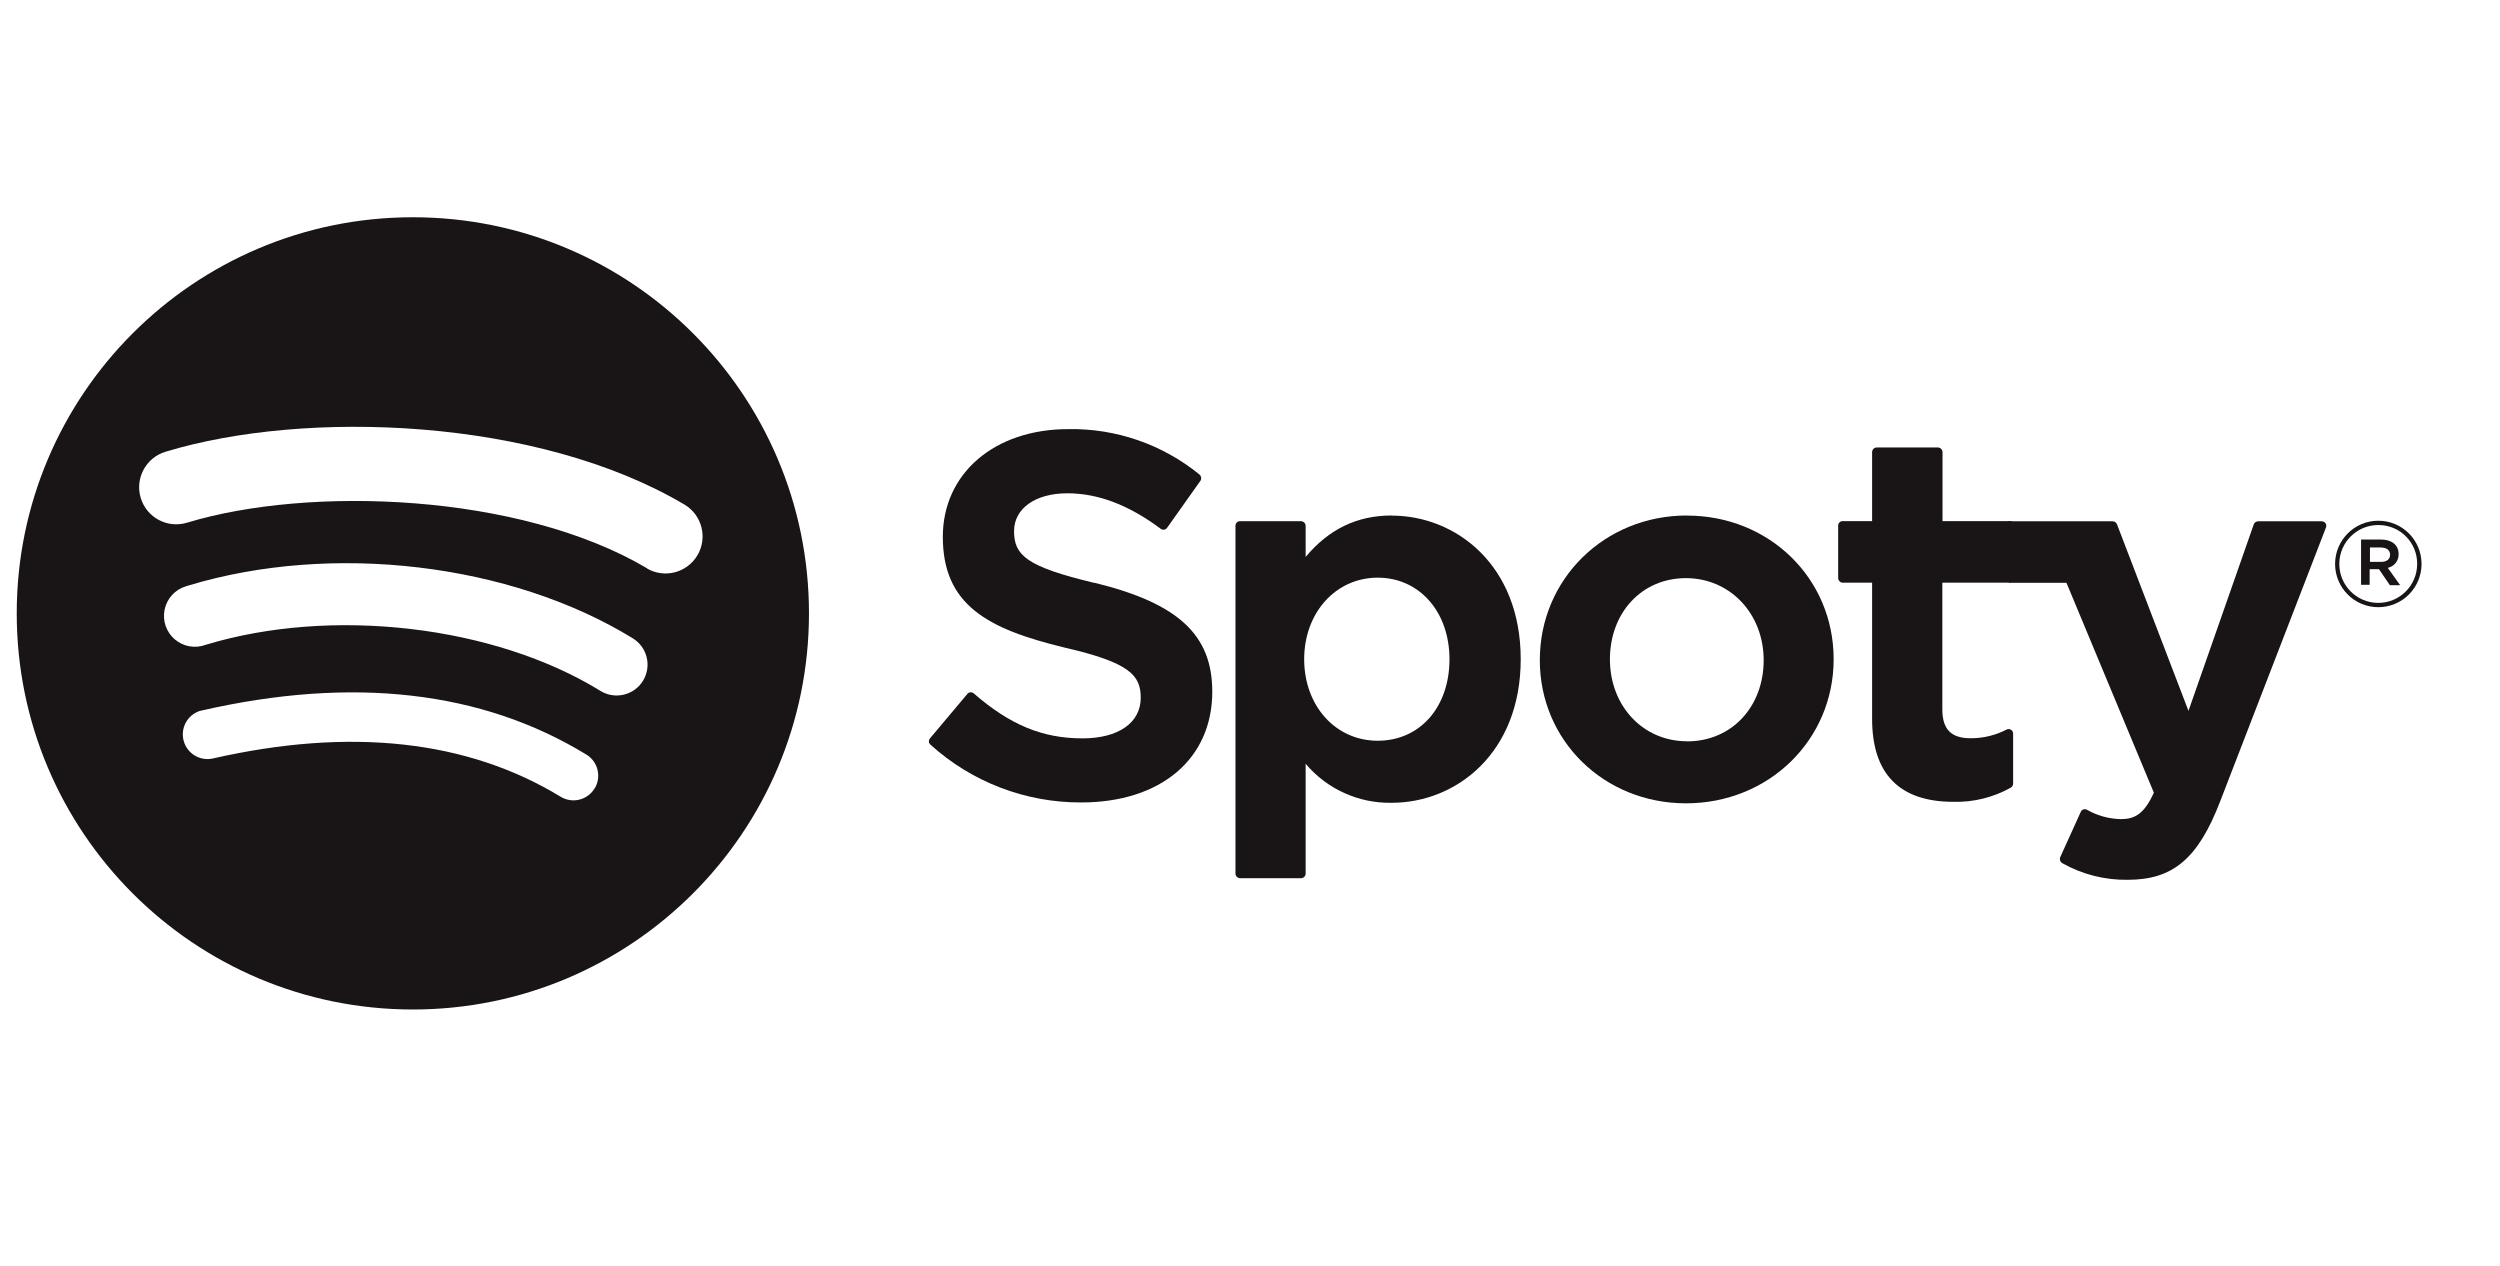
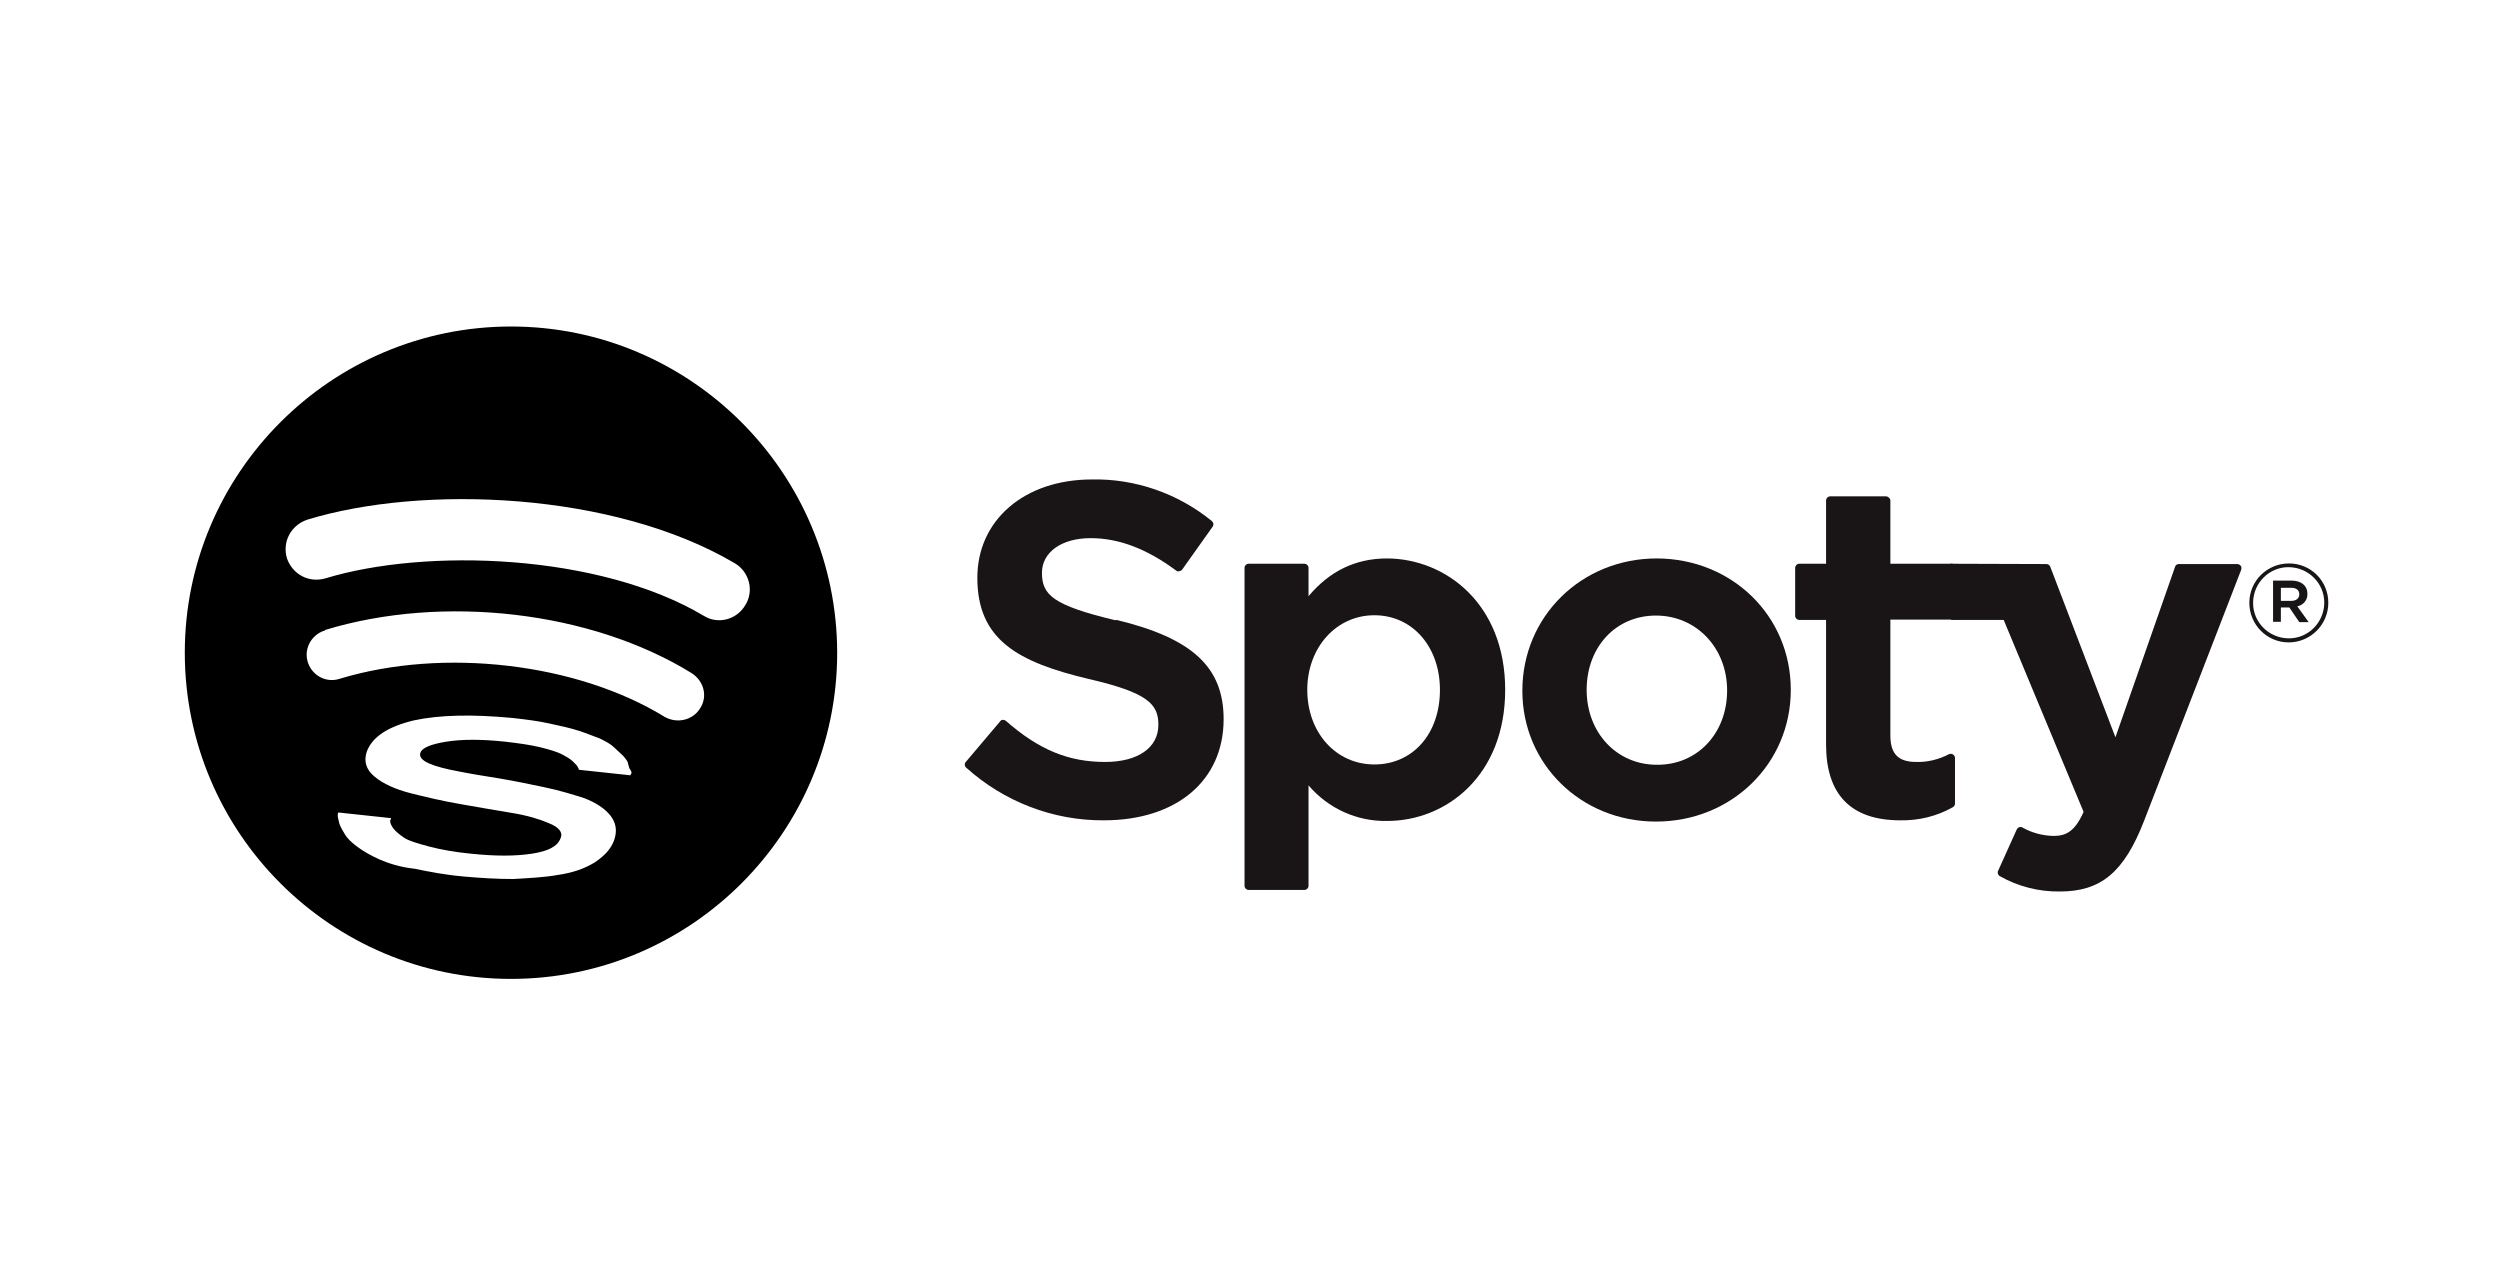
- <svg xmlns="http://www.w3.org/2000/svg" id="Calque_1" data-name="Calque 1" viewBox="0 0 800.89 405.28">
-   <defs>
-     <style>.cls-1{fill:none;}.cls-2{clip-path:url(#clip-path);}.cls-3{fill:#191415;}</style>
-     <clipPath id="clip-path">
-       <rect class="cls-1" x="-1.06" y="67.68" width="859.02" height="257.65" />
+ <svg xmlns="http://www.w3.org/2000/svg" xmlns:xlink="http://www.w3.org/1999/xlink" version="1.1" id="Calque_1" x="0px" y="0px" viewBox="0 0 800.9 405.3" style="enable-background:new 0 0 800.9 405.3;" xml:space="preserve">
+   <style type="text/css">
+ 	.st0{clip-path:url(#SVGID_00000026131811490293826920000003466150259947010716_);}
+ 	.st1{clip-path:url(#SVGID_00000050636942448587723030000010219601013389277623_);}
+ 	.st2{fill:#191415;}
+ 	.st3{fill:none;}
+ </style>
+   <g>
+     <defs>
+       <rect id="SVGID_1_" x="-1.1" y="67.7" width="859" height="257.6" />
+     </defs>
+     <clipPath id="SVGID_00000036240194259924560220000014959160651657985727_">
+       <use xlink:href="#SVGID_1_" style="overflow:visible;" />
    </clipPath>
-   </defs>
-   <g class="cls-2">
-     <g class="cls-2">
-       <path class="cls-3" d="M132.28,69.6A126.9,126.9,0,1,0,259.16,196.52v0A126.9,126.9,0,0,0,132.28,69.6m58.18,183a7.89,7.89,0,0,1-10.84,2.65h0C149.79,237.08,112.29,232.93,68.12,243A7.91,7.91,0,0,1,64,227.75c.21-.06.42-.1.63-.14,48.33-11.05,89.79-6.31,123.23,14.13a7.92,7.92,0,0,1,2.63,10.88h0M206,218.08a9.91,9.91,0,0,1-13.63,3.26h0c-34.1-21-86.1-27-126.45-14.78a9.9,9.9,0,1,1-6.39-18.73c.21-.08.43-.14.65-.2,46.08-14,103.37-7.21,142.53,16.85a9.88,9.88,0,0,1,3.28,13.6l0,0m1.34-36C166.39,157.88,98.93,155.6,59.9,167.45A11.87,11.87,0,1,1,53,144.73h0c44.82-13.64,119.32-11,166.42,17a11.87,11.87,0,0,1-12.12,20.41" />
-       <path class="cls-3" d="M350.62,186.74c-21.91-5.23-25.76-8.89-25.76-16.59,0-7.27,6.85-12.12,17.05-12.12,9.88,0,19.69,3.73,29.94,11.38a1.37,1.37,0,0,0,1.09.27,1.4,1.4,0,0,0,.94-.59L384.58,154a1.52,1.52,0,0,0-.28-1.95,64.74,64.74,0,0,0-42.07-14.58c-23.66,0-40.19,14.2-40.19,34.5,0,21.79,14.26,29.5,38.9,35.46,20.95,4.83,24.5,8.86,24.5,16.11,0,8-7.15,13-18.67,13-12.79,0-23.23-4.32-34.85-14.43a1.51,1.51,0,0,0-1-.33,1.44,1.44,0,0,0-1,.5l-12,14.27a1.42,1.42,0,0,0,.15,2,71.58,71.58,0,0,0,48.29,18.52c25.49,0,42-13.93,42-35.49,0-18.18-10.88-28.29-37.58-34.85" />
-       <path class="cls-3" d="M445.85,165.14c-11.05,0-20.11,4.34-27.58,13.27v-10a1.51,1.51,0,0,0-1.44-1.44H397.21a1.43,1.43,0,0,0-1.42,1.42V279.9a1.52,1.52,0,0,0,1.42,1.44h19.62a1.51,1.51,0,0,0,1.44-1.44V244.68a35.2,35.2,0,0,0,27.58,12.5c20.53,0,41.32-15.8,41.32-46s-20.79-46-41.32-46m18.5,46c0,15.38-9.47,26.12-23,26.12s-23.55-11.22-23.55-26.12,10.13-26.12,23.55-26.12,23,11,23,26.12" />
-       <path class="cls-3" d="M540.45,165.14c-26.45,0-47.16,20.36-47.16,46.35,0,25.75,20.56,45.86,46.82,45.86,26.53,0,47.31-20.29,47.31-46.18s-20.63-46-47-46m0,72.3c-14.07,0-24.67-11.3-24.67-26.26s10.23-26,24.33-26S565,196.52,565,211.5s-10.31,26-24.5,26" />
-       <path class="cls-3" d="M643.89,166.94H622.3V144.86a1.52,1.52,0,0,0-1.44-1.51H601.25a1.5,1.5,0,0,0-1.51,1.51v22.08H590.3a1.43,1.43,0,0,0-1.43,1.42v16.87a1.52,1.52,0,0,0,1.43,1.44h9.44v43.62c0,17.64,8.77,26.58,26.07,26.58a35.78,35.78,0,0,0,18.38-4.55,1.5,1.5,0,0,0,.73-1.24V235a1.44,1.44,0,0,0-2.08-1.29,24.64,24.64,0,0,1-11.51,2.79c-6.31,0-9.09-2.87-9.09-9.28V186.67h21.59a1.52,1.52,0,0,0,1.42-1.44V168.38a1.42,1.42,0,0,0-1.41-1.44h0" />
-       <path class="cls-3" d="M643.33,167l.32,19.7H662L690,253.94c-3.19,7.06-6.32,8.47-10.61,8.47a22.76,22.76,0,0,1-10.82-3,1.4,1.4,0,0,0-1.13-.1,1.33,1.33,0,0,0-.85.77L660,274.62a1.53,1.53,0,0,0,.61,1.87,41.46,41.46,0,0,0,21,5.36c14.48,0,22.5-6.74,29.54-24.89l34-88a1.52,1.52,0,0,0-.15-1.33,1.54,1.54,0,0,0-1.18-.63H723.36a1.52,1.52,0,0,0-1.36,1l-20.91,59.73-22.91-59.8a1.54,1.54,0,0,0-1.34-.93Z" />
-       <path class="cls-3" d="M761.88,194.52a13.85,13.85,0,1,1,13.88-13.9,13.86,13.86,0,0,1-13.88,13.9M762,168.2a12.47,12.47,0,1,0,12.35,12.59v-.17A12.34,12.34,0,0,0,762,168.2H762M765,182l3.9,5.47h-3.29l-3.48-5.12h-3v5h-2.75v-14.5h6.44c3.36,0,5.59,1.73,5.59,4.62a4.34,4.34,0,0,1-3.37,4.41m-2.22-6.5h-3.59V180h3.59c1.78,0,2.86-.87,2.86-2.28s-1.08-2.31-2.86-2.31" />
+     <g style="clip-path:url(#SVGID_00000036240194259924560220000014959160651657985727_);">
+       <g>
+         <defs>
+           <rect id="SVGID_00000127003113257113012610000011967091661071674287_" x="35.9" y="89.9" width="785.1" height="235.5" />
+         </defs>
+         <clipPath id="SVGID_00000134248024217409583190000005184913444064152489_">
+           <use xlink:href="#SVGID_00000127003113257113012610000011967091661071674287_" style="overflow:visible;" />
+         </clipPath>
+         <g style="clip-path:url(#SVGID_00000134248024217409583190000005184913444064152489_);">
+           <path class="st2" d="M357.3,198.7c-20-4.8-23.5-8.1-23.5-15.2c0-6.6,6.3-11.1,15.6-11.1c9,0,18,3.4,27.4,10.4      c0.3,0.2,0.6,0.3,1,0.2c0.3-0.1,0.7-0.2,0.9-0.5l9.8-13.8c0.4-0.6,0.3-1.3-0.3-1.8c-10.8-8.8-24.5-13.6-38.4-13.3      c-21.6,0-36.7,13-36.7,31.5c0,19.9,13,27,35.6,32.4c19.1,4.4,22.4,8.1,22.4,14.7c0,7.3-6.5,11.9-17.1,11.9      c-11.7,0-21.2-3.9-31.8-13.2c-0.3-0.2-0.6-0.3-0.9-0.3c-0.4,0-0.7,0.2-0.9,0.5l-11,13c-0.5,0.5-0.4,1.4,0.1,1.8      c12.1,10.9,27.8,17,44.1,16.9c23.3,0,38.4-12.7,38.4-32.4c0-16.6-9.9-25.9-34.3-31.8" />
+           <path class="st2" d="M444.4,178.9c-10.1,0-18.4,4-25.2,12.1v-9.1c0-0.7-0.6-1.3-1.3-1.3h-17.9c-0.7,0-1.3,0.6-1.3,1.3v101.9      c0,0.7,0.6,1.3,1.3,1.3h17.9c0.7,0,1.3-0.6,1.3-1.3v-32.2c6.3,7.4,15.5,11.6,25.2,11.4c18.8,0,37.8-14.4,37.8-42      S463.1,179,444.4,178.9 M461.3,221c0,14.1-8.7,23.9-21,23.9c-12.4,0-21.5-10.3-21.5-23.9s9.3-23.9,21.5-23.9      S461.3,207.2,461.3,221" />
+           <path class="st2" d="M530.8,178.9c-24.2,0-43.1,18.6-43.1,42.4c0,23.5,18.8,41.9,42.8,41.9c24.2,0,43.2-18.5,43.2-42.2      S554.9,179,530.8,178.9 M530.8,245c-12.9,0-22.5-10.3-22.5-24s9.3-23.8,22.2-23.8s22.8,10.3,22.8,24S543.8,245.1,530.8,245" />
+           <path class="st2" d="M625.3,180.6h-19.7v-20.2c0-0.7-0.6-1.3-1.3-1.4h-17.9c-0.8,0-1.4,0.6-1.4,1.4c0,0,0,0,0,0v20.2h-8.6      c-0.7,0-1.3,0.6-1.3,1.3v15.4c0,0.7,0.6,1.3,1.3,1.3h8.6v39.9c0,16.1,8,24.3,23.8,24.3c5.9,0.1,11.7-1.3,16.8-4.2      c0.4-0.2,0.7-0.7,0.7-1.1v-14.7c0-0.7-0.6-1.3-1.3-1.3c-0.2,0-0.4,0-0.6,0.1c-3.2,1.7-6.9,2.6-10.5,2.5c-5.8,0-8.3-2.6-8.3-8.5      v-37.1h19.7c0.7,0,1.3-0.6,1.3-1.3v-15.4C626.6,181.2,626,180.6,625.3,180.6C625.3,180.6,625.3,180.6,625.3,180.6L625.3,180.6" />
+           <path class="st2" d="M624.8,180.6l0.3,18h16.8l25.6,61.5c-2.9,6.5-5.8,7.7-9.7,7.7c-3.5-0.1-6.9-1-9.9-2.7      c-0.3-0.2-0.7-0.2-1-0.1c-0.4,0.1-0.6,0.4-0.8,0.7l-6,13.3c-0.3,0.6,0,1.4,0.6,1.7c5.8,3.3,12.5,5,19.2,4.9      c13.2,0,20.6-6.2,27-22.7l31.1-80.4c0.1-0.4,0.1-0.9-0.1-1.2c-0.3-0.3-0.7-0.6-1.1-0.6H698c-0.6,0-1.1,0.4-1.2,0.9l-19.1,54.6      l-20.9-54.7c-0.2-0.5-0.7-0.8-1.2-0.8L624.8,180.6z" />
+           <path class="st2" d="M733.2,205.8c-7,0-12.6-5.7-12.6-12.7c0-7,5.7-12.6,12.7-12.6c7,0,12.6,5.6,12.6,12.6      C745.9,200.1,740.2,205.8,733.2,205.8C733.2,205.8,733.2,205.8,733.2,205.8 M733.3,181.7c-6.3-0.1-11.4,5-11.5,11.3      s5,11.4,11.3,11.5c6.3,0.1,11.4-5,11.5-11.3v-0.2C744.6,186.9,739.6,181.8,733.3,181.7C733.3,181.7,733.3,181.7,733.3,181.7      L733.3,181.7 M736,194.3l3.6,5h-3l-3.2-4.7h-2.7v4.6h-2.5V186h5.9c3.1,0,5.1,1.6,5.1,4.2c0.1,1.9-1.2,3.6-3.1,4 M734,188.3h-3.3      v4.2h3.3c1.6,0,2.6-0.8,2.6-2.1S735.7,188.3,734,188.3" />
+           <path class="st3" d="M243.8,171.5c-44.9-26.6-115.8-29.2-158.3-16.2c-6.1,1.7-9.3,8.1-7.5,14.2c1.7,6.1,8.1,9.3,14.2,7.5      c37-11.3,101.3-9,140.1,13.9l0,0c5.5,3.2,12.2,1.4,15.3-4.1C251.1,181.7,249.3,174.7,243.8,171.5z" />
+           <path class="st3" d="M227.9,212c-37-22.9-91.5-29.2-135.5-15.9c-0.3,0-0.3,0-0.6,0.3c-4.9,1.7-7.5,6.9-5.8,11.9      s6.9,7.5,11.9,5.8c38.5-11.6,87.7-5.8,120.1,14.2l0,0c4.3,2.6,10.1,1.4,13-3.2l0,0l0,0C234,220.7,232.6,214.9,227.9,212z" />
+           <path d="M163.7,104.6c-57.6,0-104.5,46.9-104.5,104.5S106,313.6,163.7,313.6s104.5-46.9,104.5-104.5l0,0      C268.1,151.5,221.3,104.6,163.7,104.6z M202.2,247.9c-0.3,0.3-0.3,0.5,0,0.5l-16.8-1.8c0-0.3,0-0.5-0.3-0.8      c0-0.3-0.5-0.8-1.5-1.8c-0.8-0.8-2-1.5-3.5-2.3s-3.8-1.5-7-2.3c-3.3-0.8-7-1.3-11.3-1.8c-7.5-0.8-13.8-0.8-18.8,0      c-5,0.8-7.8,2-8.3,3.5c-0.5,1.3,0.5,2.5,2.8,3.5c2.3,1,5.5,1.8,9.3,2.5c4,0.8,8.3,1.5,13.3,2.3c4.8,0.8,9.5,1.8,14.3,2.8      c4.8,1,9,2.3,12.8,3.5c3.8,1.5,6.5,3.3,8.3,5.5c1.8,2.3,2.3,4.8,1.3,7.8c-1,3-3.3,5.3-6.3,7.3c-3.3,2-7,3.3-11.8,4      c-4.5,0.8-9.3,1-14.3,1.3c-5,0-10.3-0.3-15.8-0.8c-5.8-0.5-11-1.5-15.8-2.5c-4.8-0.5-8.5-1.8-11.3-3c-2.8-1.3-5-2.5-7-4      c-2-1.5-3.3-2.8-4-4c-0.8-1.3-1.5-2.5-1.8-3.5c-0.3-1.3-0.5-2-0.5-2.5s0-1,0.3-1l16.8,1.8c0,0.3-0.3,0.5-0.3,1s0.3,1.3,1,2.3      c0.8,1,2,2,3.5,3c1.5,1,4.3,1.8,8,2.8c3.8,1,8.3,1.8,13.5,2.3c7.8,0.8,14,0.8,19.3,0c5.3-0.8,8.3-2.3,9.3-5      c0.8-1.8-0.5-3.5-3.8-4.8c-3-1.3-7-2.5-12-3.3c-5-0.8-10.5-1.8-16.3-2.8c-5.8-1-11.3-2.3-16-3.5s-8.8-3-11.5-5.3      c-2.8-2.3-3.5-5-2.5-8c1.8-4.8,6.8-8,15-10c8.3-1.8,18.8-2,31.6-0.8c4.5,0.5,8.5,1,12,1.8c3.8,0.8,6.8,1.5,9.3,2.3      c2.5,0.8,4.8,1.8,6.8,2.5c2,1,3.5,1.8,4.5,2.8c1,1,2,1.8,3,2.8c0.8,1,1.5,1.8,1.5,2.5c0.3,0.8,0.3,1.5,0.8,2      C202.2,247.2,202.5,247.4,202.2,247.9z M224.3,226.9c-2.3,3.8-7.3,5-11.3,2.8l0,0c-28.1-17.3-70.9-22.3-104-12.3      c-4.3,1.5-8.8-0.8-10.3-5s0.8-8.8,5-10.3c0.3,0,0.3,0,0.5-0.3c37.8-11.5,85.2-6,117.3,13.8C225.5,218.1,226.8,223.1,224.3,226.9      L224.3,226.9L224.3,226.9z M238.8,193.8c-2.8,4.8-8.8,6.3-13.3,3.5l0,0c-33.6-20-89.2-21.8-121.3-12c-5.3,1.5-10.5-1.3-12.3-6.5      c-1.5-5.3,1.3-10.5,6.5-12.3c36.8-11.3,98.2-9,137.1,14C240.1,183.3,241.6,189.3,238.8,193.8z" />
+         </g>
+       </g>
    </g>
  </g>
</svg>
